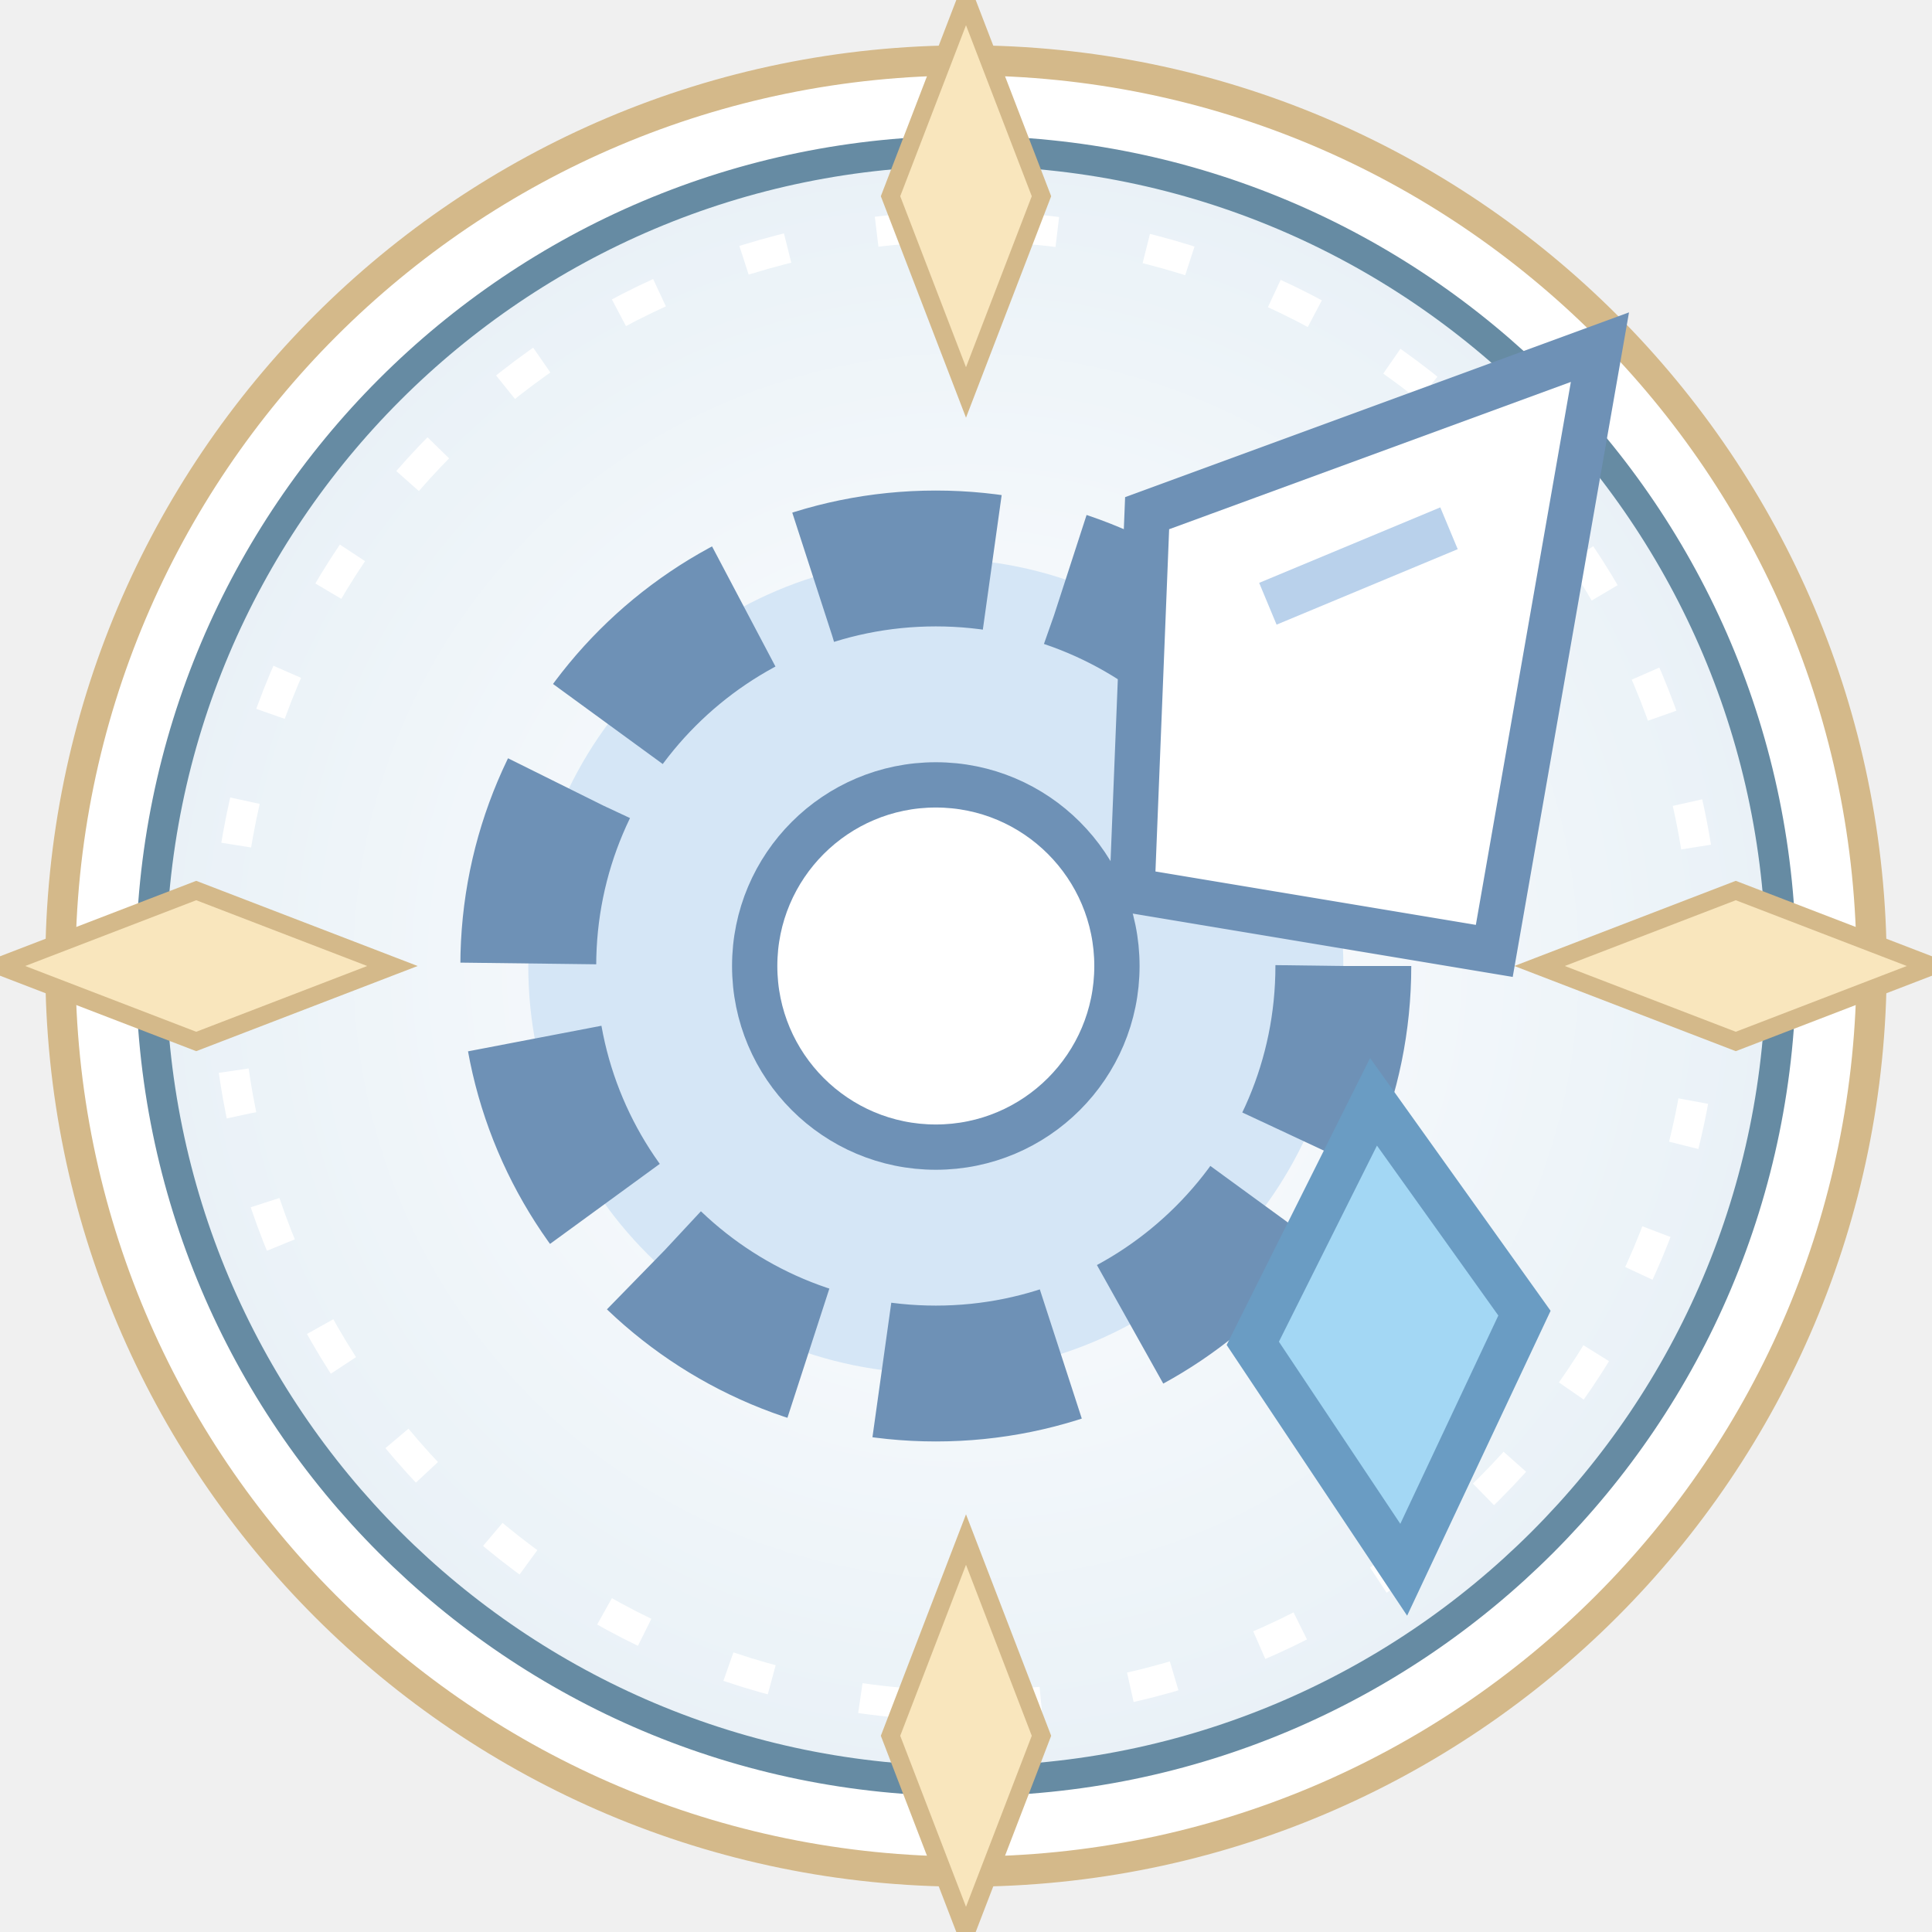
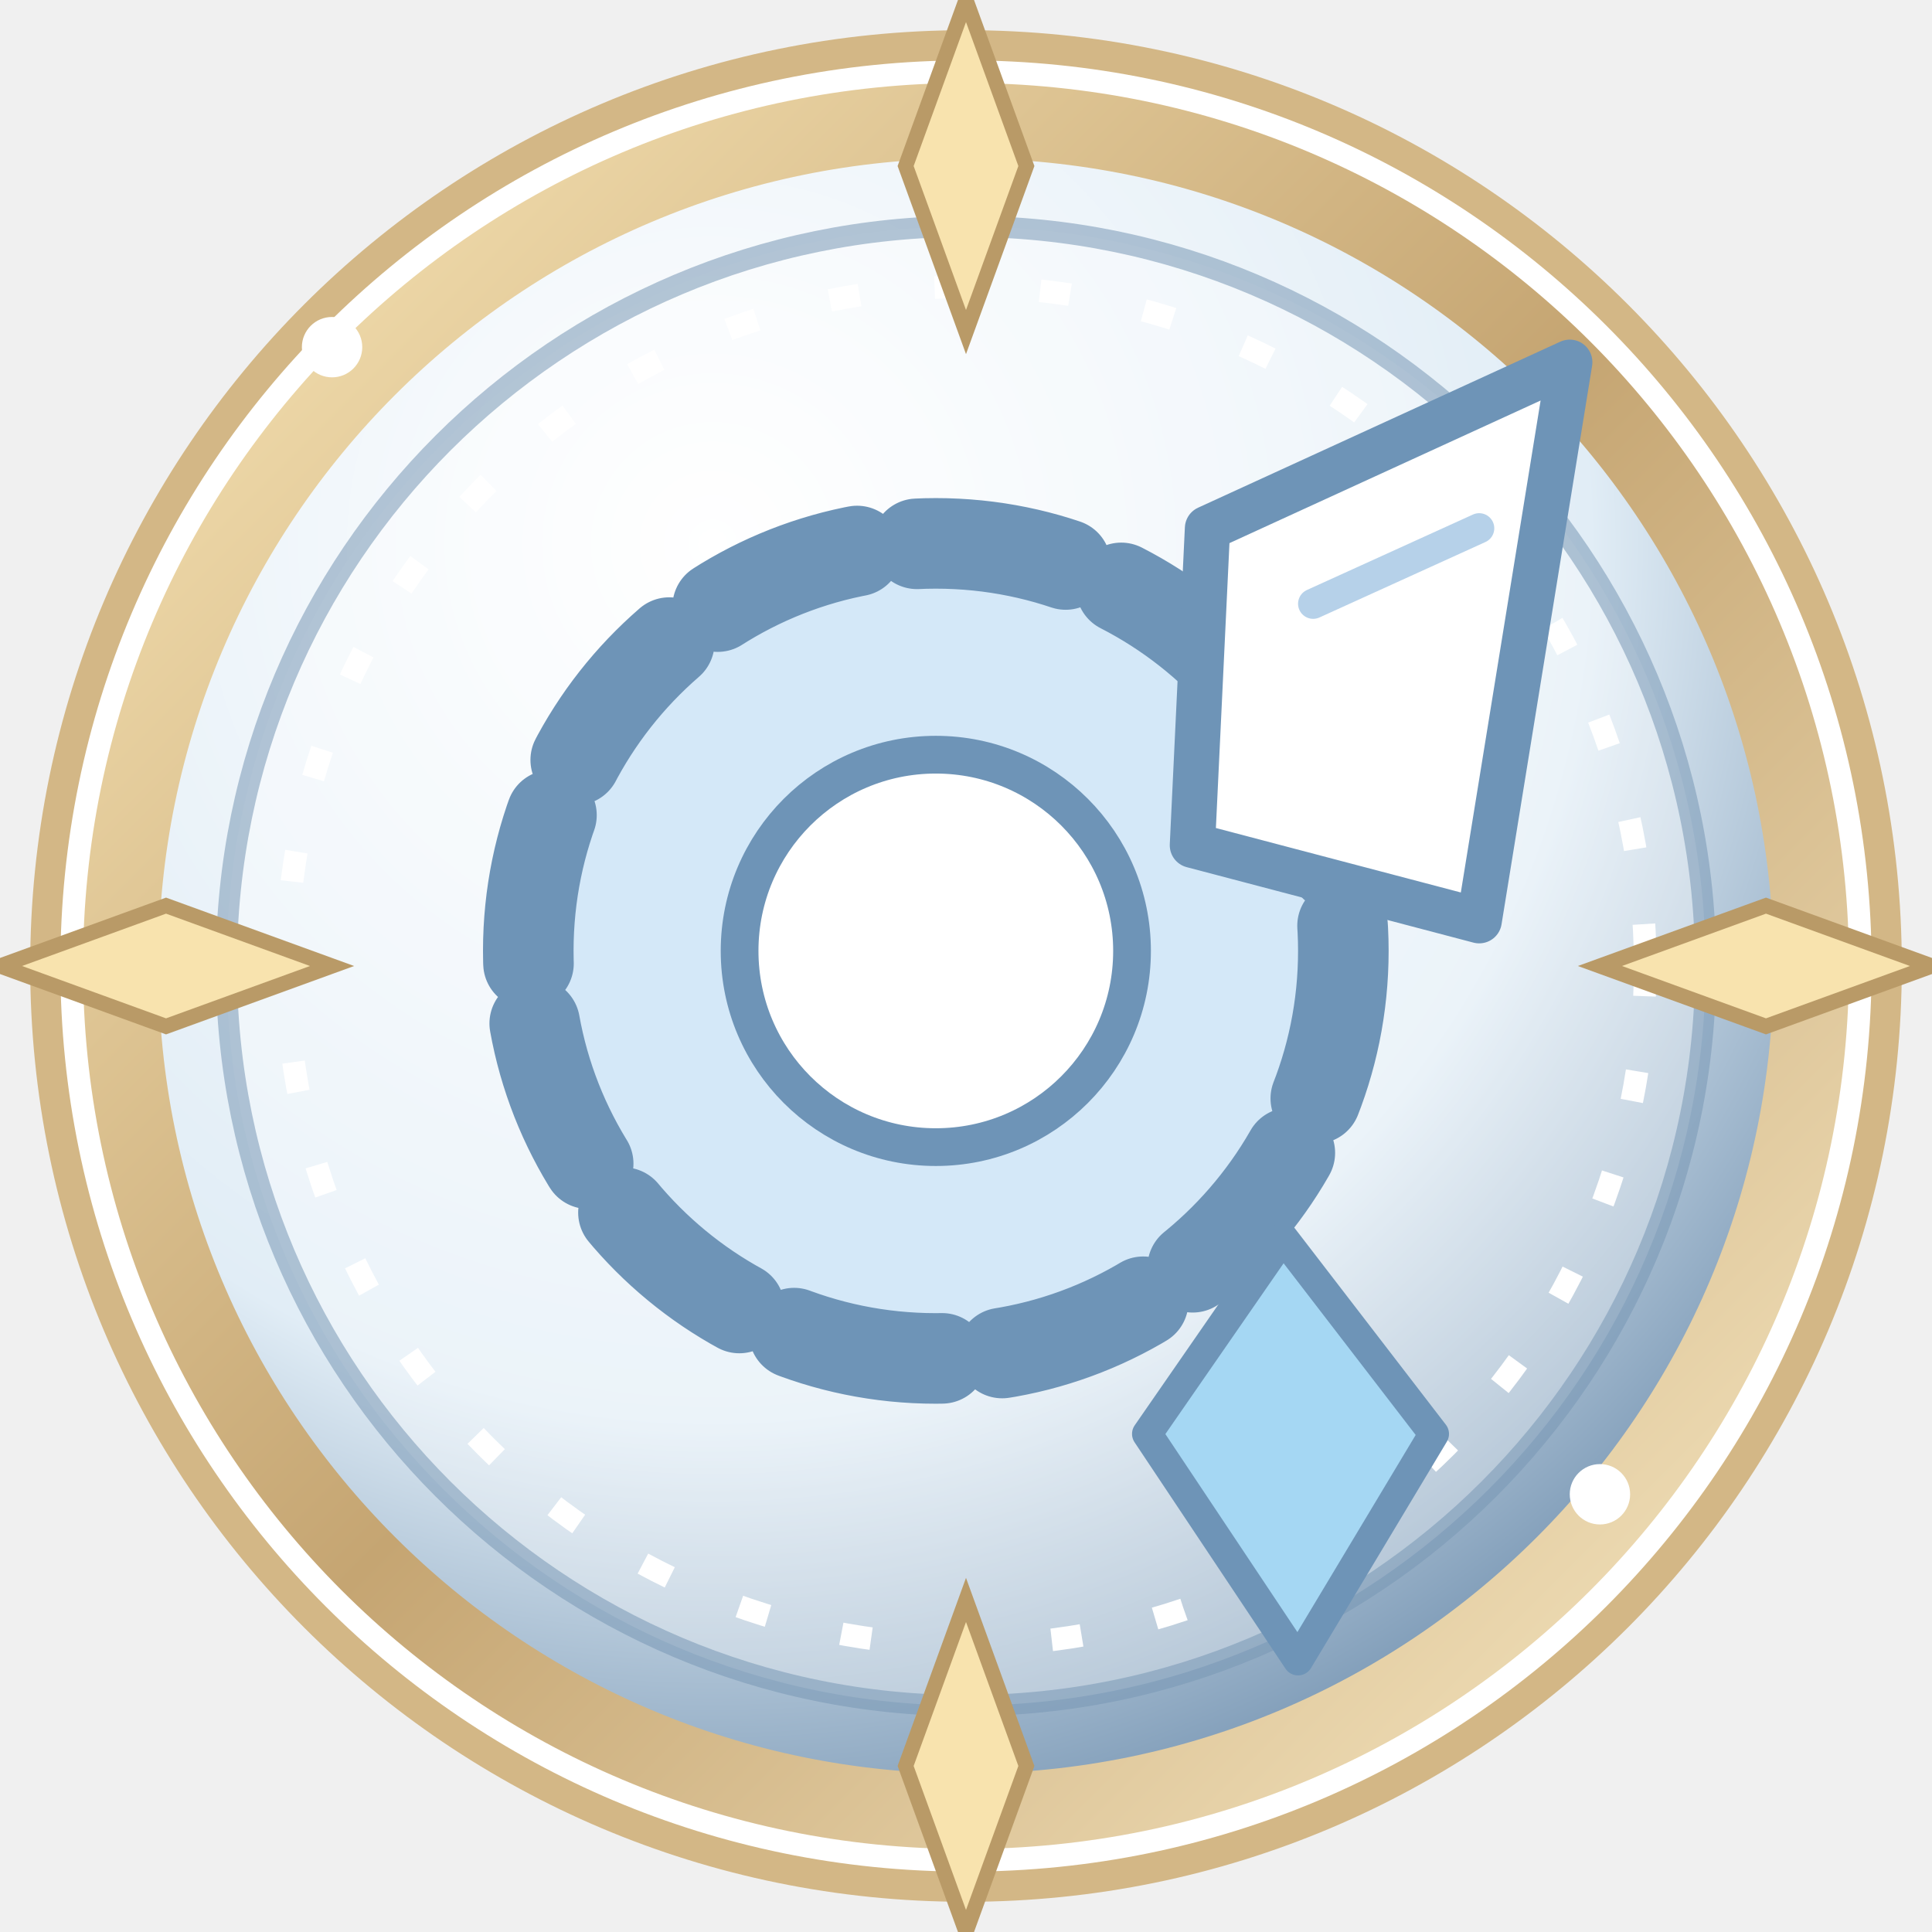
- <svg xmlns="http://www.w3.org/2000/svg" width="256" height="256" viewBox="0 0 128 128">
+ <svg xmlns="http://www.w3.org/2000/svg" width="256" height="256" viewBox="0 0 128 128" role="img" aria-label="games">
  <defs>
-     <radialGradient id="g">
-       <stop stop-color="#fff" />
-       <stop offset="1" stop-color="#e9f1f7" />
+     <radialGradient id="bg" cx="35%" cy="25%" r="80%">
+       <stop stop-color="#ffffff" />
+       <stop offset=".65" stop-color="#e1edf6" />
+       <stop offset="1" stop-color="#7997b4" />
    </radialGradient>
+     <linearGradient id="rim" x2="1" y2="1">
+       <stop stop-color="#f9e6b7" />
+       <stop offset=".5" stop-color="#c5a572" />
+       <stop offset="1" stop-color="#f8e9c4" />
+     </linearGradient>
  </defs>
-   <circle cx="64" cy="64" r="60" fill="#fff" stroke="#d4b98a" stroke-width="2" />
-   <circle cx="64" cy="64" r="54" fill="url(#g)" stroke="#668ba3" stroke-width="2" />
-   <circle cx="64" cy="64" r="49" fill="none" stroke="#fff" stroke-width="2" stroke-dasharray="3 6" />
-   <path d="M64 0l5 13-5 13-5-13ZM64 102l5 13-5 13-5-13ZM0 64l13-5 13 5-13 5ZM102 64l13-5 13 5-13 5Z" fill="#f9e6bd" stroke="#d4b98a" stroke-width="1.2" />
-   <circle cx="62" cy="64" r="27" fill="#d5e6f6" stroke="#6e91b6" stroke-width="9" stroke-dasharray="12 5" />
-   <circle cx="62" cy="64" r="12" fill="#fff" stroke="#6e91b6" stroke-width="3" />
-   <path d="M76 34l30-11-7 40-24-4Z" fill="#fff" stroke="#6e91b6" stroke-width="3" />
-   <path d="M84 40l12-5" stroke="#b9d1eb" stroke-width="3" />
-   <path d="M91 73l10 14-8 17-10-15Z" fill="#a3d7f4" stroke="#6a9cc3" stroke-width="3" />
+   <circle cx="64" cy="64" r="61" fill="#fff" stroke="#d3b786" stroke-width="2" />
+   <circle cx="64" cy="64" r="56" fill="url(#bg)" stroke="url(#rim)" stroke-width="5" />
+   <circle cx="64" cy="64" r="49" fill="#ffffff55" stroke="#7997b4" stroke-opacity=".55" stroke-width="1.4" />
+   <circle cx="64" cy="64" r="45" fill="none" stroke="#fff" stroke-width="1.5" stroke-dasharray="2 5" />
+   <path d="M64 0l4 11-4 11-4-11zM64 106l4 11-4 11-4-11zM0 64l11-4 11 4-11 4zM106 64l11-4 11 4-11 4z" fill="#f8e3ae" stroke="#b99a67" stroke-width="1" />
+   <g stroke-linejoin="round" stroke-linecap="round">
+     <circle cx="62" cy="63" r="27" fill="#d4e8f8" stroke="#6e94b7" stroke-width="6" stroke-dasharray="10 4" />
+     <circle cx="62" cy="63" r="13" fill="#fff" stroke="#6e94b7" stroke-width="2.5" />
+     <path d="M80 35l24-11-6 37-19-5z" fill="#fff" stroke="#6e94b7" stroke-width="3" />
+     <path d="M87 40l11-5" stroke="#b6d1e9" stroke-width="2" />
+     <path d="M85 82l10 13-9 15-10-15z" fill="#a5d7f3" stroke="#6e94b7" stroke-width="2" />
+   </g>
+   <circle cx="22" cy="23" r="2" fill="#fff" />
+   <circle cx="106" cy="99" r="2" fill="#fff" />
</svg>
